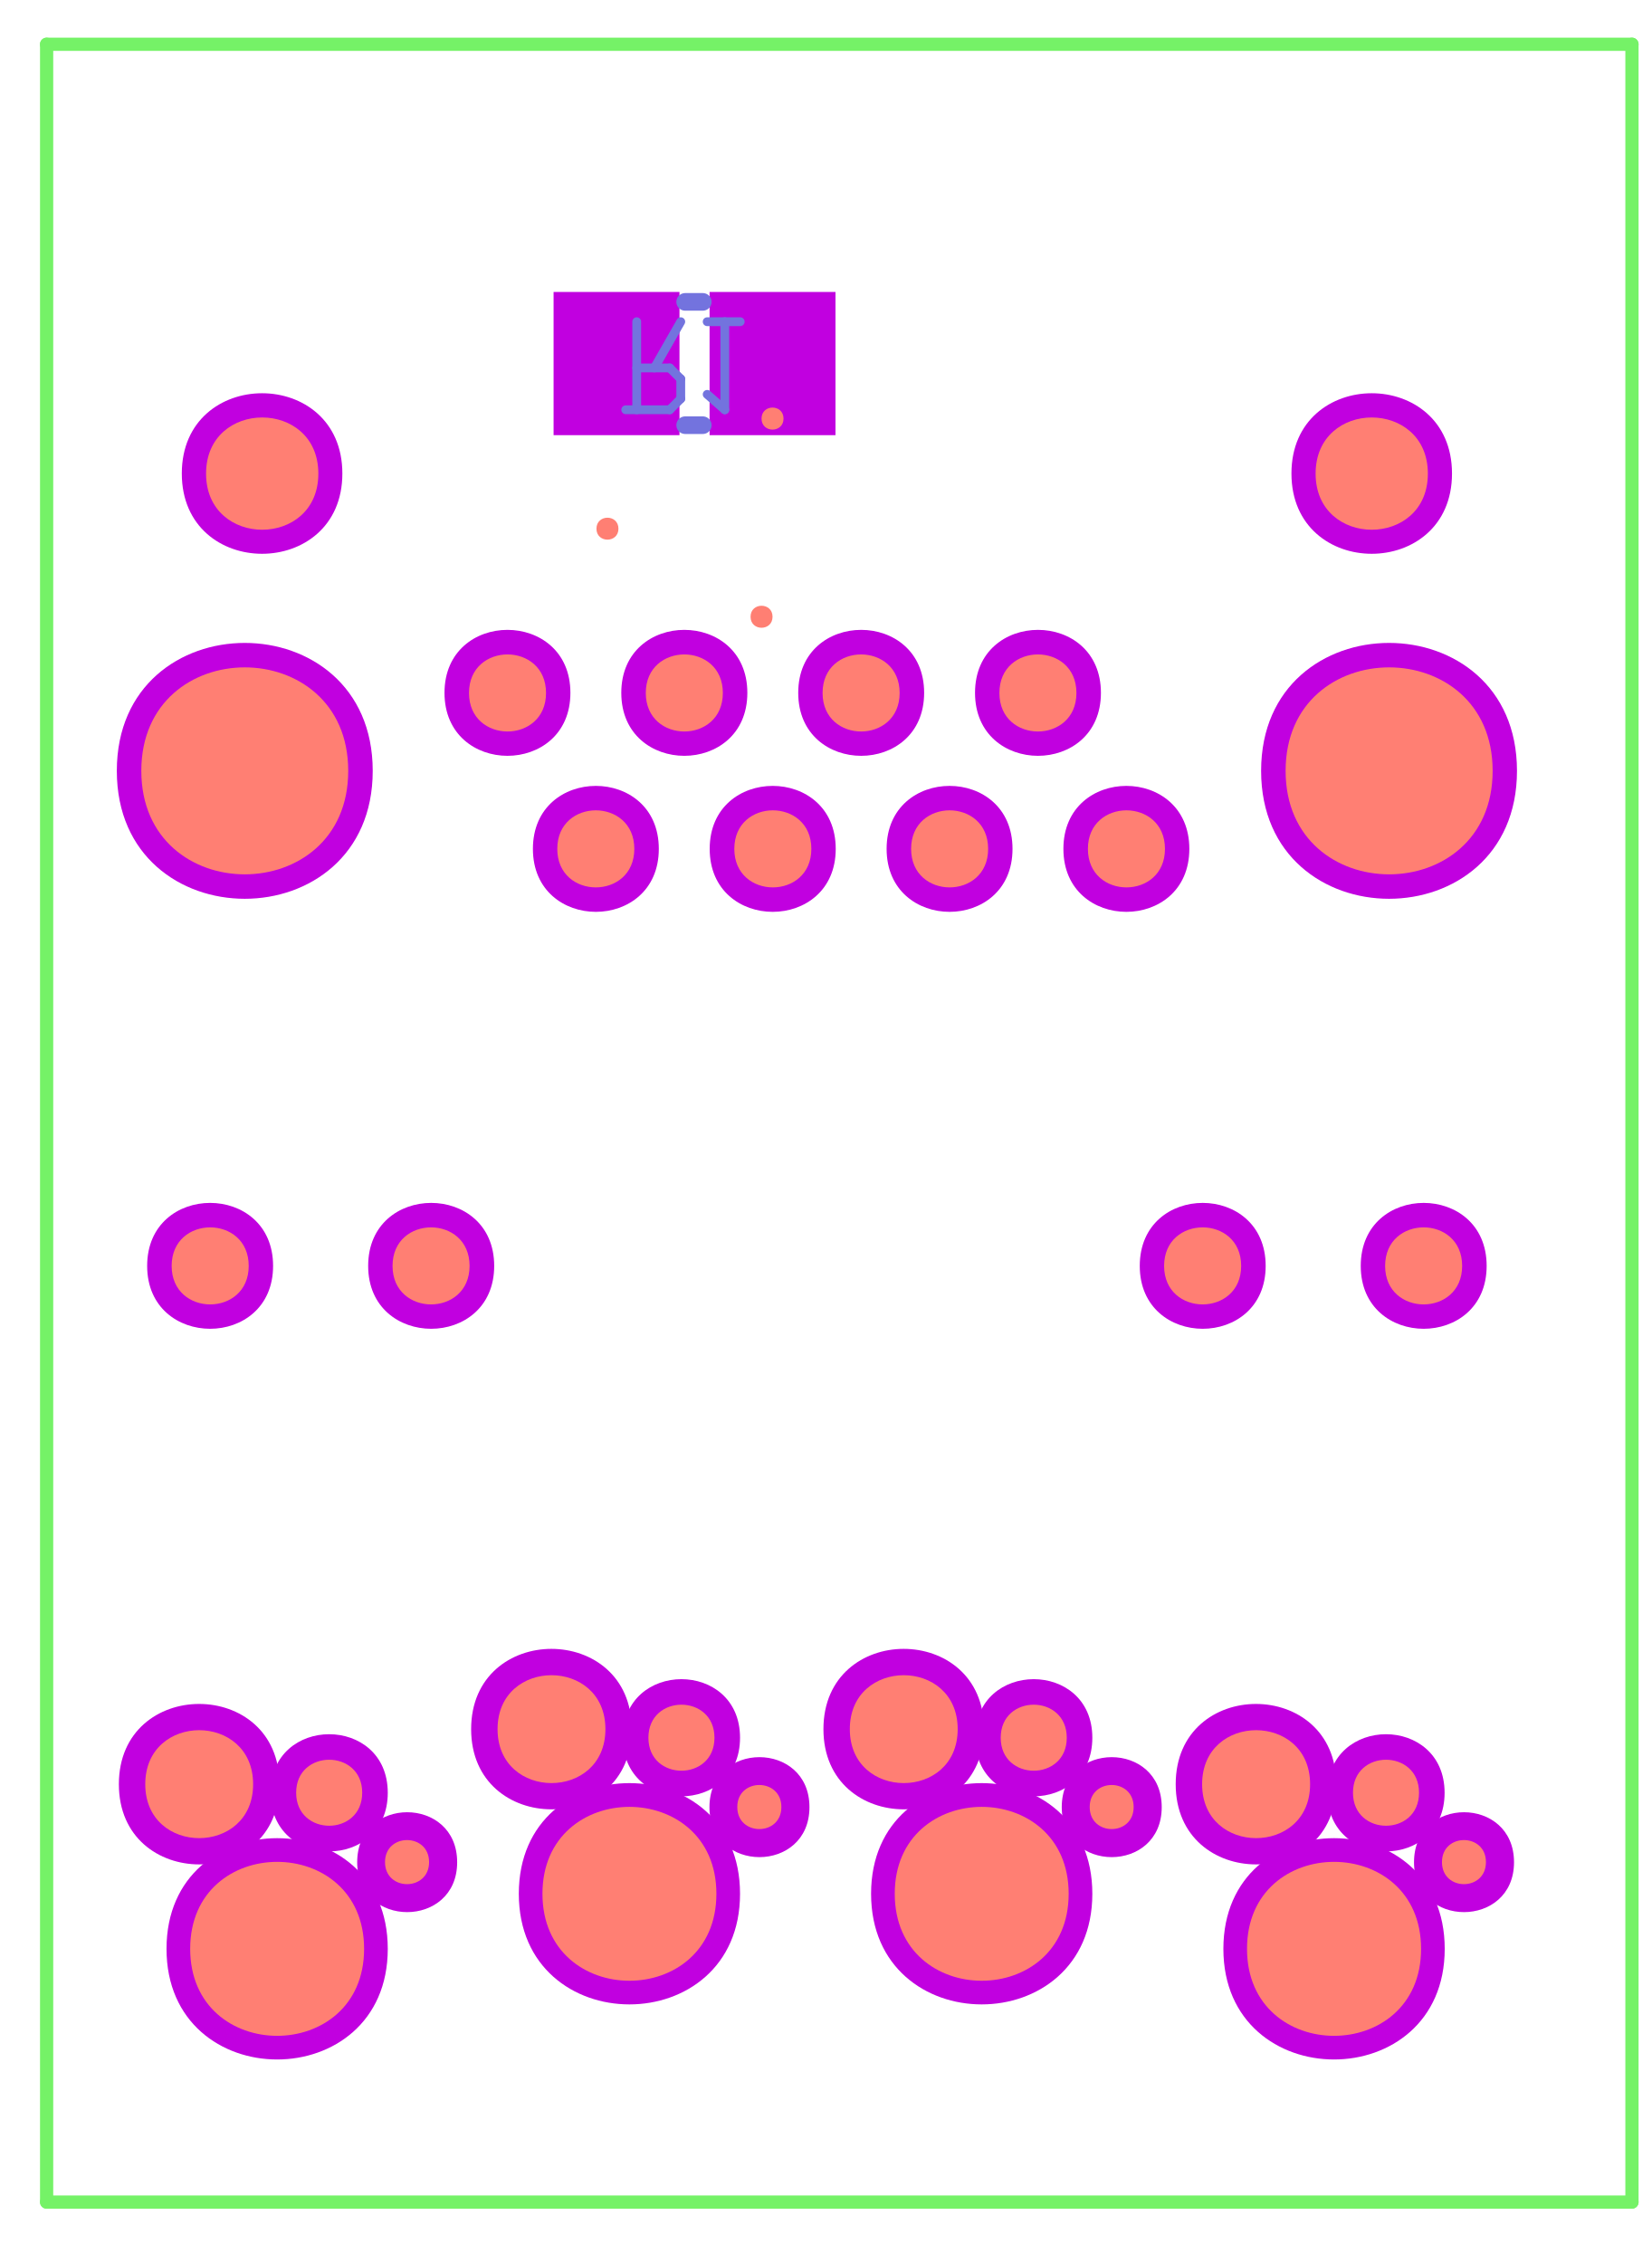
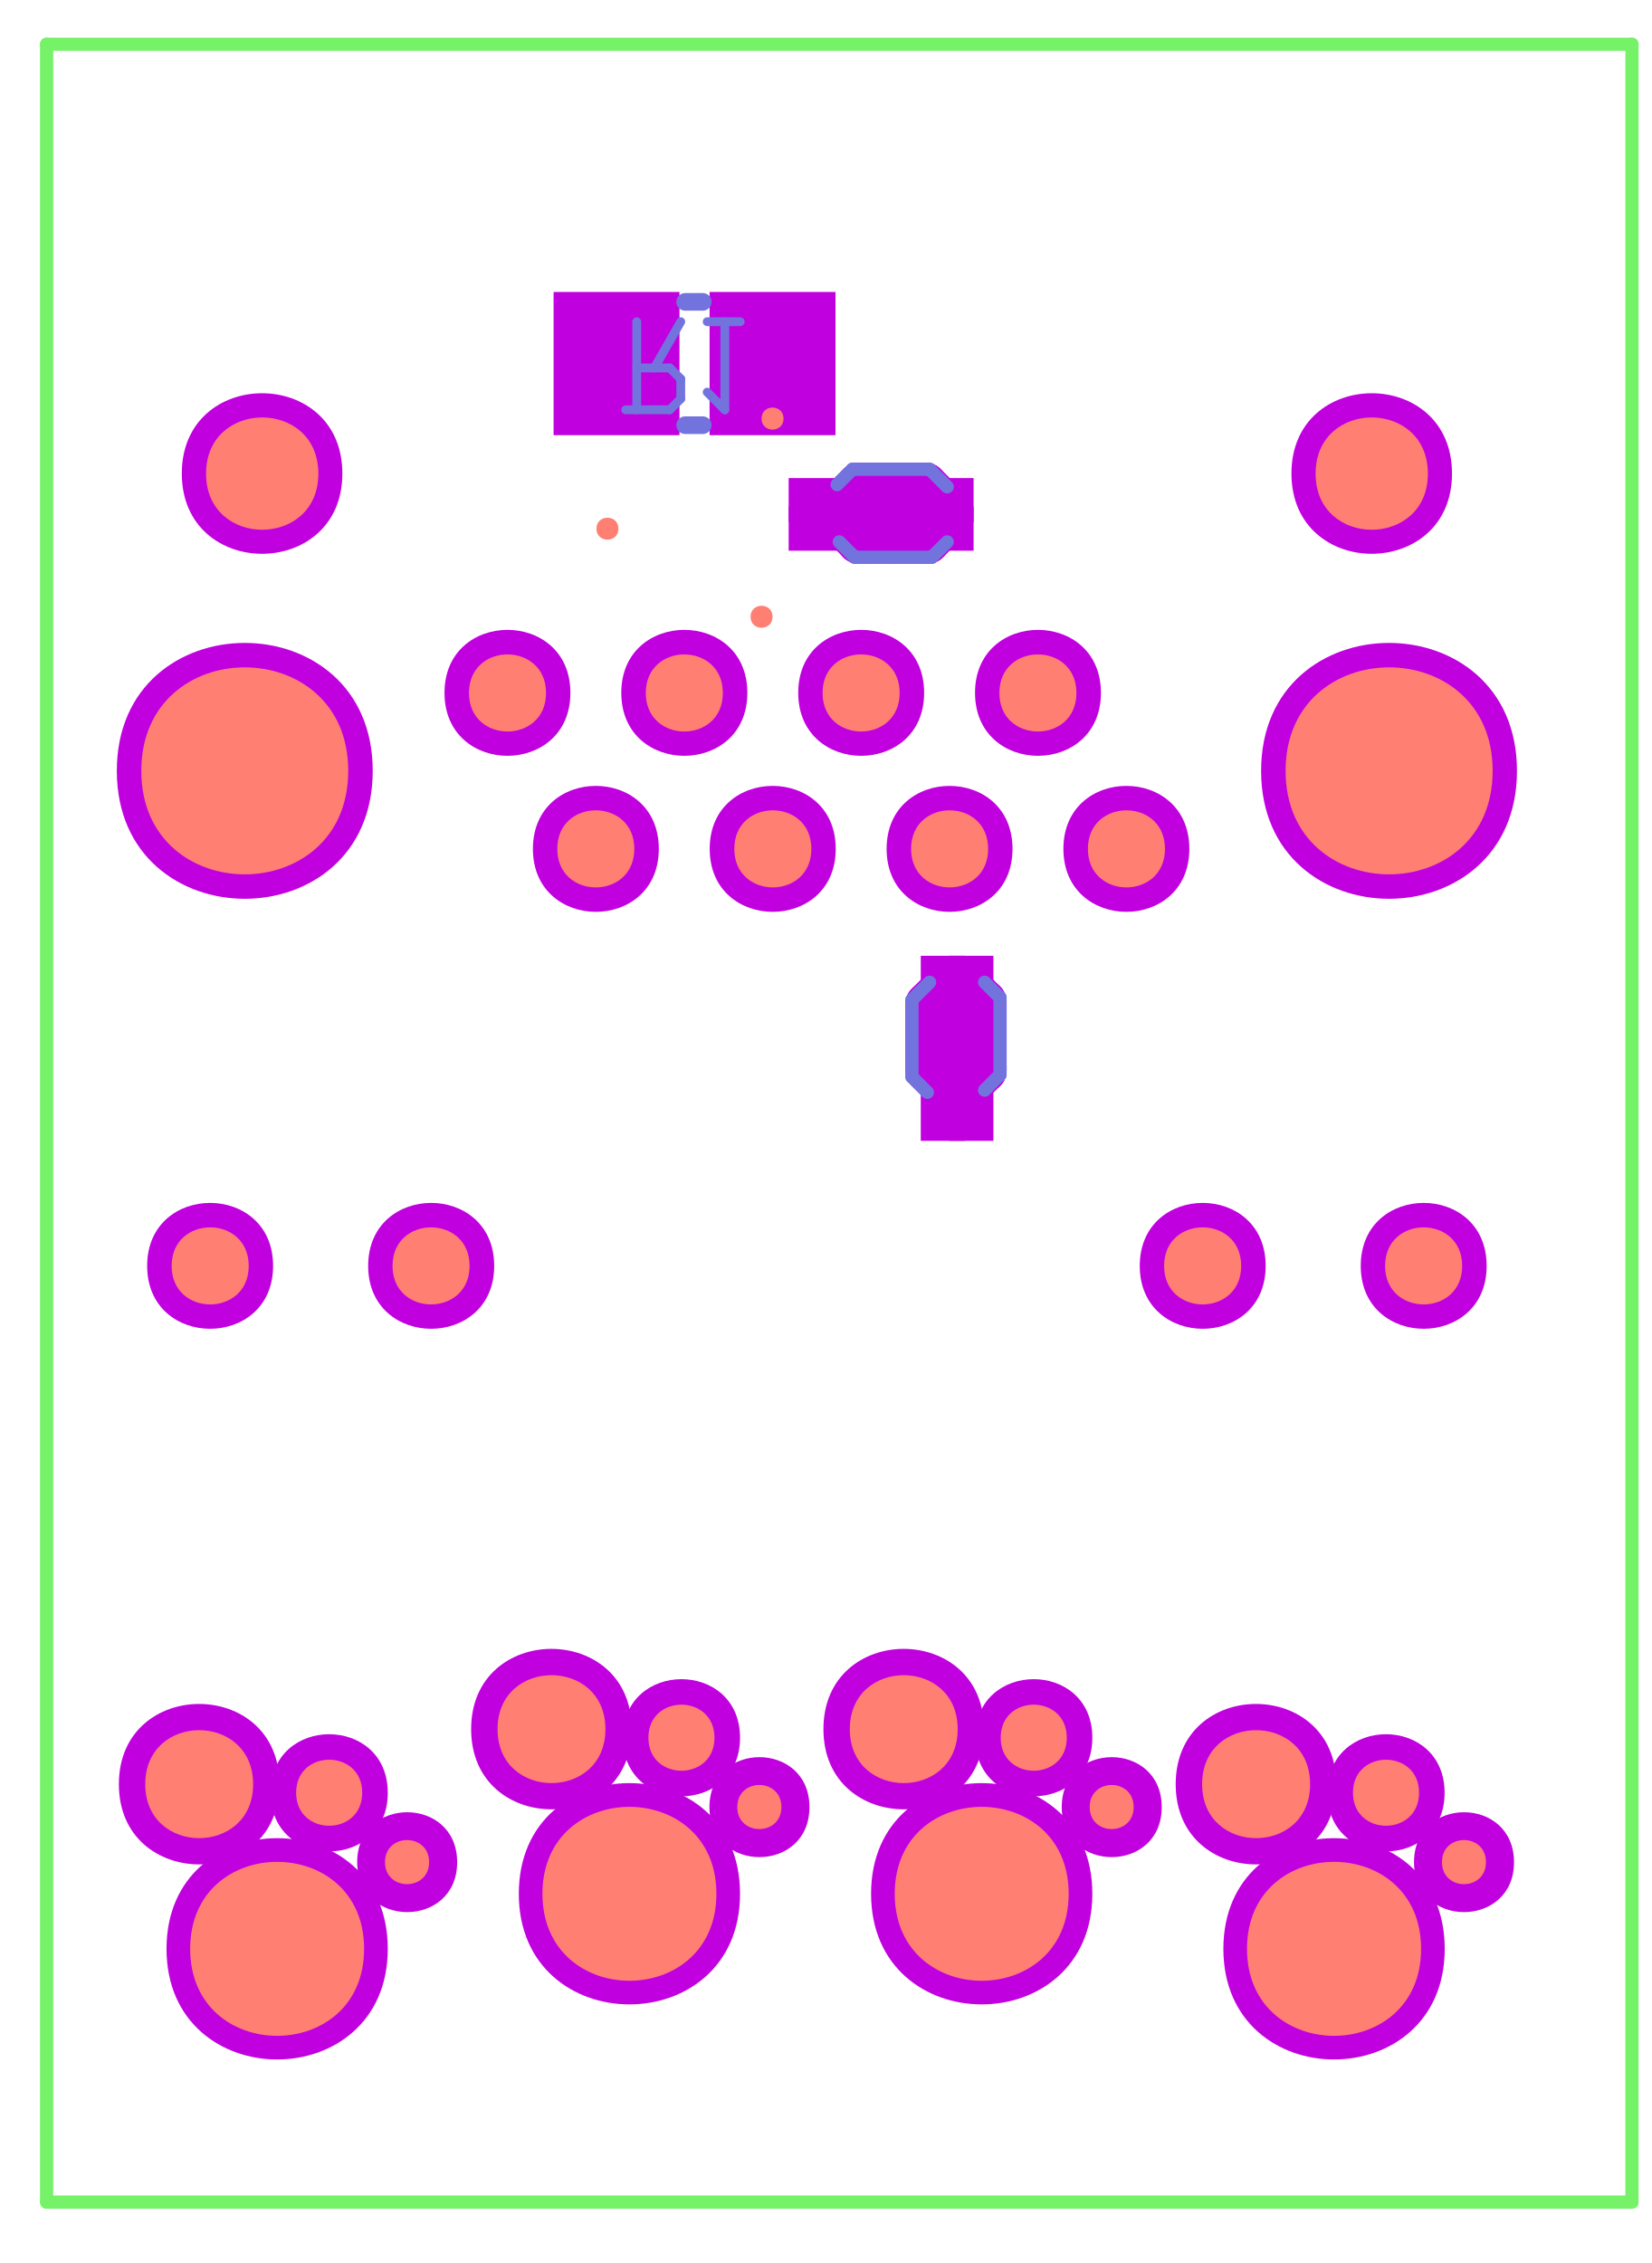
<svg xmlns="http://www.w3.org/2000/svg" width="54pt" height="74pt" viewBox="0 0 54 74" version="1.1">
  <g id="surface1">
-     <path style="fill:none;stroke-width:0.006;stroke-linecap:round;stroke-linejoin:miter;stroke:rgb(45.882%,94.902%,40.392%);stroke-opacity:1;stroke-miterlimit:10;" d="M 0.11 6.93 L 0.11 5.95 " transform="matrix(72,0,0,-72,-6.3954,500.4074)" />
-     <path style="fill:none;stroke-width:0.006;stroke-linecap:round;stroke-linejoin:miter;stroke:rgb(45.882%,94.902%,40.392%);stroke-opacity:1;stroke-miterlimit:10;" d="M 0.11 5.95 L 0.83 5.95 " transform="matrix(72,0,0,-72,-6.3954,500.4074)" />
-     <path style="fill:none;stroke-width:0.006;stroke-linecap:round;stroke-linejoin:miter;stroke:rgb(45.882%,94.902%,40.392%);stroke-opacity:1;stroke-miterlimit:10;" d="M 0.83 5.95 L 0.83 6.93 " transform="matrix(72,0,0,-72,-6.3954,500.4074)" />
-     <path style="fill:none;stroke-width:0.006;stroke-linecap:round;stroke-linejoin:miter;stroke:rgb(45.882%,94.902%,40.392%);stroke-opacity:1;stroke-miterlimit:10;" d="M 0.83 6.93 L 0.11 6.93 " transform="matrix(72,0,0,-72,-6.3954,500.4074)" />
+     <path style="fill:none;stroke-width:0.006;stroke-linecap:round;stroke-linejoin:miter;stroke:rgb(45.882%,94.902%,40.392%);stroke-opacity:1;stroke-miterlimit:10;" d="M 0.11 1.18 L 0.11 0.2 " transform="matrix(72,0,0,-72,-6.3954,86.4074)" />
+     <path style="fill:none;stroke-width:0.006;stroke-linecap:round;stroke-linejoin:miter;stroke:rgb(45.882%,94.902%,40.392%);stroke-opacity:1;stroke-miterlimit:10;" d="M 0.11 0.2 L 0.83 0.2 " transform="matrix(72,0,0,-72,-6.3954,86.4074)" />
+     <path style="fill:none;stroke-width:0.006;stroke-linecap:round;stroke-linejoin:miter;stroke:rgb(45.882%,94.902%,40.392%);stroke-opacity:1;stroke-miterlimit:10;" d="M 0.83 0.2 L 0.83 1.18 " transform="matrix(72,0,0,-72,-6.3954,86.4074)" />
+     <path style="fill:none;stroke-width:0.006;stroke-linecap:round;stroke-linejoin:miter;stroke:rgb(45.882%,94.902%,40.392%);stroke-opacity:1;stroke-miterlimit:10;" d="M 0.83 1.18 L 0.11 1.18 " transform="matrix(72,0,0,-72,-6.3954,86.4074)" />
    <path style=" stroke:none;fill-rule:evenodd;fill:rgb(75.686%,0%,87.843%);fill-opacity:1;" d="M 20.656 56.543 C 20.656 53.043 15.406 53.043 15.406 56.543 C 15.406 60.039 20.656 60.039 20.656 56.543 " />
    <path style=" stroke:none;fill-rule:evenodd;fill:rgb(75.686%,0%,87.843%);fill-opacity:1;" d="M 11.195 15.484 C 11.195 11.984 5.945 11.984 5.945 15.484 C 5.945 18.984 11.195 18.984 11.195 15.484 " />
    <path style=" stroke:none;fill-rule:evenodd;fill:rgb(75.686%,0%,87.843%);fill-opacity:1;" d="M 12.188 25.207 C 12.188 19.629 3.82 19.629 3.82 25.207 C 3.82 30.785 12.188 30.785 12.188 25.207 " />
    <path style=" stroke:none;fill-rule:evenodd;fill:rgb(75.686%,0%,87.843%);fill-opacity:1;" d="M 18.652 22.656 C 18.652 19.91 14.535 19.91 14.535 22.656 C 14.535 25.402 18.652 25.402 18.652 22.656 " />
    <path style=" stroke:none;fill-rule:evenodd;fill:rgb(75.686%,0%,87.843%);fill-opacity:1;" d="M 8.93 41.395 C 8.93 38.648 4.812 38.648 4.812 41.395 C 4.812 44.137 8.93 44.137 8.93 41.395 " />
    <path style=" stroke:none;fill-rule:evenodd;fill:rgb(75.686%,0%,87.843%);fill-opacity:1;" d="M 16.16 41.395 C 16.16 38.648 12.039 38.648 12.039 41.395 C 12.039 44.137 16.16 44.137 16.16 41.395 " />
    <path style=" stroke:none;fill-rule:evenodd;fill:rgb(75.686%,0%,87.843%);fill-opacity:1;" d="M 41.387 41.395 C 41.387 38.648 37.27 38.648 37.27 41.395 C 37.27 44.137 41.387 44.137 41.387 41.395 " />
    <path style=" stroke:none;fill-rule:evenodd;fill:rgb(75.686%,0%,87.843%);fill-opacity:1;" d="M 48.613 41.395 C 48.613 38.648 44.496 38.648 44.496 41.395 C 44.496 44.137 48.613 44.137 48.613 41.395 " />
    <path style=" stroke:none;fill-rule:evenodd;fill:rgb(75.686%,0%,87.843%);fill-opacity:1;" d="M 47.48 15.484 C 47.48 11.984 42.23 11.984 42.23 15.484 C 42.23 18.984 47.48 18.984 47.48 15.484 " />
    <path style=" stroke:none;fill-rule:evenodd;fill:rgb(75.686%,0%,87.843%);fill-opacity:1;" d="M 49.605 25.207 C 49.605 19.629 41.238 19.629 41.238 25.207 C 41.238 30.785 49.605 30.785 49.605 25.207 " />
    <path style=" stroke:none;fill-rule:evenodd;fill:rgb(75.686%,0%,87.843%);fill-opacity:1;" d="M 30.219 22.656 C 30.219 19.91 26.102 19.91 26.102 22.656 C 26.102 25.402 30.219 25.402 30.219 22.656 " />
    <path style=" stroke:none;fill-rule:evenodd;fill:rgb(75.686%,0%,87.843%);fill-opacity:1;" d="M 36 22.656 C 36 19.91 31.883 19.91 31.883 22.656 C 31.883 25.402 36 25.402 36 22.656 " />
    <path style=" stroke:none;fill-rule:evenodd;fill:rgb(75.686%,0%,87.843%);fill-opacity:1;" d="M 24.438 22.656 C 24.438 19.91 20.316 19.91 20.316 22.656 C 20.316 25.402 24.438 25.402 24.438 22.656 " />
    <path style=" stroke:none;fill-rule:evenodd;fill:rgb(75.686%,0%,87.843%);fill-opacity:1;" d="M 27.328 27.758 C 27.328 25.012 23.207 25.012 23.207 27.758 C 23.207 30.504 27.328 30.504 27.328 27.758 " />
    <path style=" stroke:none;fill-rule:evenodd;fill:rgb(75.686%,0%,87.843%);fill-opacity:1;" d="M 21.543 27.758 C 21.543 25.012 17.426 25.012 17.426 27.758 C 17.426 30.504 21.543 30.504 21.543 27.758 " />
    <path style=" stroke:none;fill-rule:evenodd;fill:rgb(75.686%,0%,87.843%);fill-opacity:1;" d="M 33.109 27.758 C 33.109 25.012 28.992 25.012 28.992 27.758 C 28.992 30.504 33.109 30.504 33.109 27.758 " />
    <path style=" stroke:none;fill-rule:evenodd;fill:rgb(75.686%,0%,87.843%);fill-opacity:1;" d="M 38.891 27.758 C 38.891 25.012 34.773 25.012 34.773 27.758 C 34.773 30.504 38.891 30.504 38.891 27.758 " />
    <path style=" stroke:none;fill-rule:evenodd;fill:rgb(75.686%,0%,87.843%);fill-opacity:1;" d="M 47.242 63.727 C 47.242 58.902 40.004 58.902 40.004 63.727 C 40.004 68.551 47.242 68.551 47.242 63.727 " />
    <path style=" stroke:none;fill-rule:evenodd;fill:rgb(75.686%,0%,87.843%);fill-opacity:1;" d="M 43.695 58.344 C 43.695 54.844 38.445 54.844 38.445 58.344 C 38.445 61.84 43.695 61.84 43.695 58.344 " />
    <path style=" stroke:none;fill-rule:evenodd;fill:rgb(75.686%,0%,87.843%);fill-opacity:1;" d="M 47.238 58.625 C 47.238 56.07 43.406 56.07 43.406 58.625 C 43.406 61.18 47.238 61.18 47.238 58.625 " />
    <path style=" stroke:none;fill-rule:evenodd;fill:rgb(75.686%,0%,87.843%);fill-opacity:1;" d="M 35.719 61.926 C 35.719 57.102 28.484 57.102 28.484 61.926 C 28.484 66.75 35.719 66.75 35.719 61.926 " />
    <path style=" stroke:none;fill-rule:evenodd;fill:rgb(75.686%,0%,87.843%);fill-opacity:1;" d="M 32.176 56.543 C 32.176 53.043 26.926 53.043 26.926 56.543 C 26.926 60.039 32.176 60.039 32.176 56.543 " />
    <path style=" stroke:none;fill-rule:evenodd;fill:rgb(75.686%,0%,87.843%);fill-opacity:1;" d="M 35.719 56.824 C 35.719 54.27 31.887 54.27 31.887 56.824 C 31.887 59.379 35.719 59.379 35.719 56.824 " />
    <path style=" stroke:none;fill-rule:evenodd;fill:rgb(75.686%,0%,87.843%);fill-opacity:1;" d="M 37.988 59.094 C 37.988 56.914 34.719 56.914 34.719 59.094 C 34.719 61.273 37.988 61.273 37.988 59.094 " />
    <path style=" stroke:none;fill-rule:evenodd;fill:rgb(75.686%,0%,87.843%);fill-opacity:1;" d="M 49.508 60.895 C 49.508 58.715 46.238 58.715 46.238 60.895 C 46.238 63.07 49.508 63.07 49.508 60.895 " />
    <path style=" stroke:none;fill-rule:evenodd;fill:rgb(75.686%,0%,87.843%);fill-opacity:1;" d="M 24.199 61.926 C 24.199 57.102 16.965 57.102 16.965 61.926 C 16.965 66.75 24.199 66.75 24.199 61.926 " />
    <path style=" stroke:none;fill-rule:evenodd;fill:rgb(75.686%,0%,87.843%);fill-opacity:1;" d="M 12.68 63.727 C 12.68 58.902 5.445 58.902 5.445 63.727 C 5.445 68.551 12.68 68.551 12.68 63.727 " />
    <path style=" stroke:none;fill-rule:evenodd;fill:rgb(75.686%,0%,87.843%);fill-opacity:1;" d="M 9.137 58.344 C 9.137 54.844 3.887 54.844 3.887 58.344 C 3.887 61.84 9.137 61.84 9.137 58.344 " />
    <path style=" stroke:none;fill-rule:evenodd;fill:rgb(75.686%,0%,87.843%);fill-opacity:1;" d="M 12.68 58.625 C 12.68 56.07 8.848 56.07 8.848 58.625 C 8.848 61.18 12.68 61.18 12.68 58.625 " />
    <path style=" stroke:none;fill-rule:evenodd;fill:rgb(75.686%,0%,87.843%);fill-opacity:1;" d="M 14.949 60.895 C 14.949 58.715 11.68 58.715 11.68 60.895 C 11.68 63.07 14.949 63.07 14.949 60.895 " />
    <path style=" stroke:none;fill-rule:evenodd;fill:rgb(75.686%,0%,87.843%);fill-opacity:1;" d="M 24.199 56.824 C 24.199 54.27 20.367 54.27 20.367 56.824 C 20.367 59.379 24.199 59.379 24.199 56.824 " />
    <path style=" stroke:none;fill-rule:evenodd;fill:rgb(75.686%,0%,87.843%);fill-opacity:1;" d="M 26.469 59.094 C 26.469 56.914 23.199 56.914 23.199 59.094 C 23.199 61.273 26.469 61.273 26.469 59.094 " />
    <path style=" stroke:none;fill-rule:evenodd;fill:rgb(75.686%,0%,87.843%);fill-opacity:1;" d="M 22.219 9.547 L 18.102 9.547 L 18.102 14.23 L 22.219 14.23 Z M 22.219 9.547 " />
    <path style=" stroke:none;fill-rule:evenodd;fill:rgb(75.686%,0%,87.843%);fill-opacity:1;" d="M 27.32 9.547 L 23.203 9.547 L 23.203 14.23 L 27.32 14.23 Z M 27.32 9.547 " />
+     <path style="fill:none;stroke-width:0.02;stroke-linecap:round;stroke-linejoin:miter;stroke:rgb(75.686%,0%,87.843%);stroke-opacity:1;stroke-miterlimit:10;" d="M 0.479 0.98 L 0.509 0.98 " transform="matrix(72,0,0,-72,-6.3954,86.4074)" />
+     <path style="fill:none;stroke-width:0.02;stroke-linecap:round;stroke-linejoin:miter;stroke:rgb(75.686%,0%,87.843%);stroke-opacity:1;stroke-miterlimit:10;" d="M 0.509 0.98 L 0.516 0.973 " transform="matrix(72,0,0,-72,-6.3954,86.4074)" />
+     <path style=" stroke:none;fill-rule:evenodd;fill:rgb(75.686%,0%,87.843%);fill-opacity:1;" d="M 30.035 15.633 L 30.035 17.07 L 31.836 17.07 L 31.836 15.633 Z M 30.035 15.633 " />
+     <path style="fill:none;stroke-width:0.02;stroke-linecap:round;stroke-linejoin:miter;stroke:rgb(75.686%,0%,87.843%);stroke-opacity:1;stroke-miterlimit:10;" d="M 0.5 0.974 L 0.506 0.98 " transform="matrix(72,0,0,-72,-6.3954,86.4074)" />
+     <path style="fill:none;stroke-width:0.02;stroke-linecap:round;stroke-linejoin:miter;stroke:rgb(75.686%,0%,87.843%);stroke-opacity:1;stroke-miterlimit:10;" d="M 0.494 0.98 L 0.5 0.974 " transform="matrix(72,0,0,-72,-6.3954,86.4074)" />
+     <path style="fill:none;stroke-width:0.02;stroke-linecap:round;stroke-linejoin:miter;stroke:rgb(75.686%,0%,87.843%);stroke-opacity:1;stroke-miterlimit:10;" d="M 0.472 0.973 L 0.479 0.98 " transform="matrix(72,0,0,-72,-6.3954,86.4074)" />
+     <path style=" stroke:none;fill-rule:evenodd;fill:rgb(75.686%,0%,87.843%);fill-opacity:1;" d="M 25.789 15.633 L 25.789 17.07 L 28.309 17.07 L 28.309 15.633 Z M 25.789 15.633 " />
+     <path style="fill:none;stroke-width:0.02;stroke-linecap:round;stroke-linejoin:miter;stroke:rgb(75.686%,0%,87.843%);stroke-opacity:1;stroke-miterlimit:10;" d="M 0.482 0.98 L 0.488 0.974 " transform="matrix(72,0,0,-72,-6.3954,86.4074)" />
+     <path style="fill:none;stroke-width:0.02;stroke-linecap:round;stroke-linejoin:miter;stroke:rgb(75.686%,0%,87.843%);stroke-opacity:1;stroke-miterlimit:10;" d="M 0.488 0.974 L 0.494 0.98 " transform="matrix(72,0,0,-72,-6.3954,86.4074)" />
+     <path style="fill:none;stroke-width:0.02;stroke-linecap:round;stroke-linejoin:miter;stroke:rgb(75.686%,0%,87.843%);stroke-opacity:1;stroke-miterlimit:10;" d="M 0.479 0.954 L 0.51 0.954 " transform="matrix(72,0,0,-72,-6.3954,86.4074)" />
+     <path style="fill:none;stroke-width:0.02;stroke-linecap:round;stroke-linejoin:miter;stroke:rgb(75.686%,0%,87.843%);stroke-opacity:1;stroke-miterlimit:10;" d="M 0.479 0.954 L 0.481 0.954 " transform="matrix(72,0,0,-72,-6.3954,86.4074)" />
+     <path style="fill:none;stroke-width:0.02;stroke-linecap:round;stroke-linejoin:miter;stroke:rgb(75.686%,0%,87.843%);stroke-opacity:1;stroke-miterlimit:10;" d="M 0.51 0.954 L 0.516 0.96 " transform="matrix(72,0,0,-72,-6.3954,86.4074)" />
+     <path style=" stroke:none;fill-rule:evenodd;fill:rgb(75.686%,0%,87.843%);fill-opacity:1;" d="M 30.035 16.566 L 30.035 18.008 L 31.836 18.008 L 31.836 16.566 Z M 30.035 16.566 " />
+     <path style="fill:none;stroke-width:0.02;stroke-linecap:round;stroke-linejoin:miter;stroke:rgb(75.686%,0%,87.843%);stroke-opacity:1;stroke-miterlimit:10;" d="M 0.473 0.96 L 0.479 0.954 " transform="matrix(72,0,0,-72,-6.3954,86.4074)" />
+     <path style=" stroke:none;fill-rule:evenodd;fill:rgb(75.686%,0%,87.843%);fill-opacity:1;" d="M 25.789 16.566 L 25.789 18.008 L 28.379 18.008 L 28.379 16.566 Z M 25.789 16.566 " />
+     <path style="fill:none;stroke-width:0.02;stroke-linecap:round;stroke-linejoin:miter;stroke:rgb(75.686%,0%,87.843%);stroke-opacity:1;stroke-miterlimit:10;" d="M 0.481 0.954 L 0.488 0.961 " transform="matrix(72,0,0,-72,-6.3954,86.4074)" />
+     <path style="fill:none;stroke-width:0.02;stroke-linecap:round;stroke-linejoin:miter;stroke:rgb(75.686%,0%,87.843%);stroke-opacity:1;stroke-miterlimit:10;" d="M 0.488 0.961 L 0.495 0.954 " transform="matrix(72,0,0,-72,-6.3954,86.4074)" />
+     <path style="fill:none;stroke-width:0.02;stroke-linecap:round;stroke-linejoin:miter;stroke:rgb(75.686%,0%,87.843%);stroke-opacity:1;stroke-miterlimit:10;" d="M 0.493 0.954 L 0.5 0.961 " transform="matrix(72,0,0,-72,-6.3954,86.4074)" />
+     <path style="fill:none;stroke-width:0.02;stroke-linecap:round;stroke-linejoin:miter;stroke:rgb(75.686%,0%,87.843%);stroke-opacity:1;stroke-miterlimit:10;" d="M 0.5 0.961 L 0.507 0.954 " transform="matrix(72,0,0,-72,-6.3954,86.4074)" />
+     <path style="fill:none;stroke-width:0.02;stroke-linecap:round;stroke-linejoin:miter;stroke:rgb(75.686%,0%,87.843%);stroke-opacity:1;stroke-miterlimit:10;" d="M 0.51 0.744 L 0.51 0.714 " transform="matrix(72,0,0,-72,-6.3954,86.4074)" />
+     <path style="fill:none;stroke-width:0.02;stroke-linecap:round;stroke-linejoin:miter;stroke:rgb(75.686%,0%,87.843%);stroke-opacity:1;stroke-miterlimit:10;" d="M 0.51 0.744 L 0.517 0.751 " transform="matrix(72,0,0,-72,-6.3954,86.4074)" />
+     <path style=" stroke:none;fill-rule:evenodd;fill:rgb(75.686%,0%,87.843%);fill-opacity:1;" d="M 31.547 31.254 L 30.109 31.254 L 30.109 33.055 L 31.547 33.055 Z M 31.547 31.254 " />
+     <path style="fill:none;stroke-width:0.02;stroke-linecap:round;stroke-linejoin:miter;stroke:rgb(75.686%,0%,87.843%);stroke-opacity:1;stroke-miterlimit:10;" d="M 0.51 0.741 L 0.516 0.735 " transform="matrix(72,0,0,-72,-6.3954,86.4074)" />
+     <path style="fill:none;stroke-width:0.02;stroke-linecap:round;stroke-linejoin:miter;stroke:rgb(75.686%,0%,87.843%);stroke-opacity:1;stroke-miterlimit:10;" d="M 0.51 0.729 L 0.516 0.735 " transform="matrix(72,0,0,-72,-6.3954,86.4074)" />
+     <path style="fill:none;stroke-width:0.02;stroke-linecap:round;stroke-linejoin:miter;stroke:rgb(75.686%,0%,87.843%);stroke-opacity:1;stroke-miterlimit:10;" d="M 0.51 0.714 L 0.517 0.707 " transform="matrix(72,0,0,-72,-6.3954,86.4074)" />
+     <path style=" stroke:none;fill-rule:evenodd;fill:rgb(75.686%,0%,87.843%);fill-opacity:1;" d="M 31.547 34.785 L 30.109 34.785 L 30.109 37.305 L 31.547 37.305 Z M 31.547 34.785 " />
+     <path style="fill:none;stroke-width:0.02;stroke-linecap:round;stroke-linejoin:miter;stroke:rgb(75.686%,0%,87.843%);stroke-opacity:1;stroke-miterlimit:10;" d="M 0.51 0.717 L 0.516 0.723 " transform="matrix(72,0,0,-72,-6.3954,86.4074)" />
+     <path style="fill:none;stroke-width:0.02;stroke-linecap:round;stroke-linejoin:miter;stroke:rgb(75.686%,0%,87.843%);stroke-opacity:1;stroke-miterlimit:10;" d="M 0.51 0.729 L 0.516 0.723 " transform="matrix(72,0,0,-72,-6.3954,86.4074)" />
+     <path style="fill:none;stroke-width:0.02;stroke-linecap:round;stroke-linejoin:miter;stroke:rgb(75.686%,0%,87.843%);stroke-opacity:1;stroke-miterlimit:10;" d="M 0.536 0.745 L 0.536 0.714 " transform="matrix(72,0,0,-72,-6.3954,86.4074)" />
+     <path style="fill:none;stroke-width:0.02;stroke-linecap:round;stroke-linejoin:miter;stroke:rgb(75.686%,0%,87.843%);stroke-opacity:1;stroke-miterlimit:10;" d="M 0.536 0.716 L 0.536 0.714 " transform="matrix(72,0,0,-72,-6.3954,86.4074)" />
+     <path style="fill:none;stroke-width:0.02;stroke-linecap:round;stroke-linejoin:miter;stroke:rgb(75.686%,0%,87.843%);stroke-opacity:1;stroke-miterlimit:10;" d="M 0.53 0.751 L 0.536 0.745 " transform="matrix(72,0,0,-72,-6.3954,86.4074)" />
+     <path style=" stroke:none;fill-rule:evenodd;fill:rgb(75.686%,0%,87.843%);fill-opacity:1;" d="M 32.484 31.254 L 31.043 31.254 L 31.043 33.055 L 32.484 33.055 Z M 32.484 31.254 " />
+     <path style="fill:none;stroke-width:0.02;stroke-linecap:round;stroke-linejoin:miter;stroke:rgb(75.686%,0%,87.843%);stroke-opacity:1;stroke-miterlimit:10;" d="M 0.53 0.708 L 0.536 0.714 " transform="matrix(72,0,0,-72,-6.3954,86.4074)" />
+     <path style=" stroke:none;fill-rule:evenodd;fill:rgb(75.686%,0%,87.843%);fill-opacity:1;" d="M 32.484 34.711 L 31.043 34.711 L 31.043 37.305 L 32.484 37.305 Z M 32.484 34.711 " />
+     <path style="fill:none;stroke-width:0.02;stroke-linecap:round;stroke-linejoin:miter;stroke:rgb(75.686%,0%,87.843%);stroke-opacity:1;stroke-miterlimit:10;" d="M 0.529 0.723 L 0.536 0.716 " transform="matrix(72,0,0,-72,-6.3954,86.4074)" />
+     <path style="fill:none;stroke-width:0.02;stroke-linecap:round;stroke-linejoin:miter;stroke:rgb(75.686%,0%,87.843%);stroke-opacity:1;stroke-miterlimit:10;" d="M 0.529 0.723 L 0.536 0.73 " transform="matrix(72,0,0,-72,-6.3954,86.4074)" />
+     <path style="fill:none;stroke-width:0.02;stroke-linecap:round;stroke-linejoin:miter;stroke:rgb(75.686%,0%,87.843%);stroke-opacity:1;stroke-miterlimit:10;" d="M 0.529 0.735 L 0.536 0.728 " transform="matrix(72,0,0,-72,-6.3954,86.4074)" />
+     <path style="fill:none;stroke-width:0.02;stroke-linecap:round;stroke-linejoin:miter;stroke:rgb(75.686%,0%,87.843%);stroke-opacity:1;stroke-miterlimit:10;" d="M 0.529 0.735 L 0.536 0.742 " transform="matrix(72,0,0,-72,-6.3954,86.4074)" />
    <path style=" stroke:none;fill-rule:evenodd;fill:rgb(100%,49.804%,45.098%);fill-opacity:1;" d="M 20.223 17.289 C 20.223 16.809 19.504 16.809 19.504 17.289 C 19.504 17.766 20.223 17.766 20.223 17.289 " />
    <path style=" stroke:none;fill-rule:evenodd;fill:rgb(100%,49.804%,45.098%);fill-opacity:1;" d="M 25.262 20.168 C 25.262 19.688 24.543 19.688 24.543 20.168 C 24.543 20.648 25.262 20.648 25.262 20.168 " />
    <path style=" stroke:none;fill-rule:evenodd;fill:rgb(100%,49.804%,45.098%);fill-opacity:1;" d="M 25.621 13.688 C 25.621 13.207 24.902 13.207 24.902 13.688 C 24.902 14.168 25.621 14.168 25.621 13.688 " />
    <path style=" stroke:none;fill-rule:evenodd;fill:rgb(100%,49.804%,45.098%);fill-opacity:1;" d="M 14.031 60.891 C 14.031 59.93 12.59 59.93 12.59 60.891 C 12.59 61.852 14.031 61.852 14.031 60.891 " />
    <path style=" stroke:none;fill-rule:evenodd;fill:rgb(100%,49.804%,45.098%);fill-opacity:1;" d="M 25.551 59.09 C 25.551 58.129 24.109 58.129 24.109 59.09 C 24.109 60.051 25.551 60.051 25.551 59.09 " />
    <path style=" stroke:none;fill-rule:evenodd;fill:rgb(100%,49.804%,45.098%);fill-opacity:1;" d="M 37.07 59.09 C 37.07 58.129 35.633 58.129 35.633 59.09 C 35.633 60.051 37.07 60.051 37.07 59.09 " />
    <path style=" stroke:none;fill-rule:evenodd;fill:rgb(100%,49.804%,45.098%);fill-opacity:1;" d="M 48.59 60.891 C 48.59 59.93 47.152 59.93 47.152 60.891 C 47.152 61.852 48.59 61.852 48.59 60.891 " />
    <path style=" stroke:none;fill-rule:evenodd;fill:rgb(100%,49.804%,45.098%);fill-opacity:1;" d="M 11.844 58.621 C 11.844 57.184 9.684 57.184 9.684 58.621 C 9.684 60.062 11.844 60.062 11.844 58.621 " />
    <path style=" stroke:none;fill-rule:evenodd;fill:rgb(100%,49.804%,45.098%);fill-opacity:1;" d="M 23.363 56.824 C 23.363 55.383 21.203 55.383 21.203 56.824 C 21.203 58.262 23.363 58.262 23.363 56.824 " />
    <path style=" stroke:none;fill-rule:evenodd;fill:rgb(100%,49.804%,45.098%);fill-opacity:1;" d="M 34.883 56.824 C 34.883 55.383 32.723 55.383 32.723 56.824 C 32.723 58.262 34.883 58.262 34.883 56.824 " />
    <path style=" stroke:none;fill-rule:evenodd;fill:rgb(100%,49.804%,45.098%);fill-opacity:1;" d="M 46.402 58.621 C 46.402 57.184 44.242 57.184 44.242 58.621 C 44.242 60.062 46.402 60.062 46.402 58.621 " />
    <path style=" stroke:none;fill-rule:evenodd;fill:rgb(100%,49.804%,45.098%);fill-opacity:1;" d="M 8.133 41.395 C 8.133 39.715 5.613 39.715 5.613 41.395 C 5.613 43.074 8.133 43.074 8.133 41.395 " />
    <path style=" stroke:none;fill-rule:evenodd;fill:rgb(100%,49.804%,45.098%);fill-opacity:1;" d="M 15.355 41.395 C 15.355 39.715 12.836 39.715 12.836 41.395 C 12.836 43.074 15.355 43.074 15.355 41.395 " />
    <path style=" stroke:none;fill-rule:evenodd;fill:rgb(100%,49.804%,45.098%);fill-opacity:1;" d="M 17.855 22.66 C 17.855 20.98 15.336 20.98 15.336 22.66 C 15.336 24.34 17.855 24.34 17.855 22.66 " />
    <path style=" stroke:none;fill-rule:evenodd;fill:rgb(100%,49.804%,45.098%);fill-opacity:1;" d="M 20.742 27.758 C 20.742 26.078 18.223 26.078 18.223 27.758 C 18.223 29.438 20.742 29.438 20.742 27.758 " />
    <path style=" stroke:none;fill-rule:evenodd;fill:rgb(100%,49.804%,45.098%);fill-opacity:1;" d="M 23.637 22.66 C 23.637 20.98 21.117 20.98 21.117 22.66 C 21.117 24.34 23.637 24.34 23.637 22.66 " />
    <path style=" stroke:none;fill-rule:evenodd;fill:rgb(100%,49.804%,45.098%);fill-opacity:1;" d="M 26.531 27.758 C 26.531 26.078 24.012 26.078 24.012 27.758 C 24.012 29.438 26.531 29.438 26.531 27.758 " />
    <path style=" stroke:none;fill-rule:evenodd;fill:rgb(100%,49.804%,45.098%);fill-opacity:1;" d="M 29.418 22.66 C 29.418 20.98 26.898 20.98 26.898 22.66 C 26.898 24.34 29.418 24.34 29.418 22.66 " />
    <path style=" stroke:none;fill-rule:evenodd;fill:rgb(100%,49.804%,45.098%);fill-opacity:1;" d="M 32.312 27.758 C 32.312 26.078 29.793 26.078 29.793 27.758 C 29.793 29.438 32.312 29.438 32.312 27.758 " />
    <path style=" stroke:none;fill-rule:evenodd;fill:rgb(100%,49.804%,45.098%);fill-opacity:1;" d="M 35.199 22.66 C 35.199 20.98 32.68 20.98 32.68 22.66 C 32.68 24.34 35.199 24.34 35.199 22.66 " />
    <path style=" stroke:none;fill-rule:evenodd;fill:rgb(100%,49.804%,45.098%);fill-opacity:1;" d="M 38.094 27.758 C 38.094 26.078 35.574 26.078 35.574 27.758 C 35.574 29.438 38.094 29.438 38.094 27.758 " />
    <path style=" stroke:none;fill-rule:evenodd;fill:rgb(100%,49.804%,45.098%);fill-opacity:1;" d="M 40.586 41.395 C 40.586 39.715 38.066 39.715 38.066 41.395 C 38.066 43.074 40.586 43.074 40.586 41.395 " />
    <path style=" stroke:none;fill-rule:evenodd;fill:rgb(100%,49.804%,45.098%);fill-opacity:1;" d="M 47.812 41.395 C 47.812 39.715 45.293 39.715 45.293 41.395 C 45.293 43.074 47.812 43.074 47.812 41.395 " />
    <path style=" stroke:none;fill-rule:evenodd;fill:rgb(100%,49.804%,45.098%);fill-opacity:1;" d="M 8.277 58.344 C 8.277 55.988 4.75 55.988 4.75 58.344 C 4.75 60.695 8.277 60.695 8.277 58.344 " />
    <path style=" stroke:none;fill-rule:evenodd;fill:rgb(100%,49.804%,45.098%);fill-opacity:1;" d="M 19.797 56.543 C 19.797 54.191 16.27 54.191 16.27 56.543 C 16.27 58.895 19.797 58.895 19.797 56.543 " />
    <path style=" stroke:none;fill-rule:evenodd;fill:rgb(100%,49.804%,45.098%);fill-opacity:1;" d="M 31.316 56.543 C 31.316 54.191 27.789 54.191 27.789 56.543 C 27.789 58.895 31.316 58.895 31.316 56.543 " />
    <path style=" stroke:none;fill-rule:evenodd;fill:rgb(100%,49.804%,45.098%);fill-opacity:1;" d="M 42.84 58.344 C 42.84 55.988 39.309 55.988 39.309 58.344 C 39.309 60.695 42.84 60.695 42.84 58.344 " />
    <path style=" stroke:none;fill-rule:evenodd;fill:rgb(100%,49.804%,45.098%);fill-opacity:1;" d="M 10.41 15.488 C 10.41 13.039 6.738 13.039 6.738 15.488 C 6.738 17.934 10.41 17.934 10.41 15.488 " />
    <path style=" stroke:none;fill-rule:evenodd;fill:rgb(100%,49.804%,45.098%);fill-opacity:1;" d="M 46.691 15.488 C 46.691 13.039 43.02 13.039 43.02 15.488 C 43.02 17.934 46.691 17.934 46.691 15.488 " />
    <path style=" stroke:none;fill-rule:evenodd;fill:rgb(100%,49.804%,45.098%);fill-opacity:1;" d="M 11.906 63.727 C 11.906 59.934 6.219 59.934 6.219 63.727 C 6.219 67.52 11.906 67.52 11.906 63.727 " />
    <path style=" stroke:none;fill-rule:evenodd;fill:rgb(100%,49.804%,45.098%);fill-opacity:1;" d="M 23.426 61.926 C 23.426 58.137 17.738 58.137 17.738 61.926 C 17.738 65.719 23.426 65.719 23.426 61.926 " />
    <path style=" stroke:none;fill-rule:evenodd;fill:rgb(100%,49.804%,45.098%);fill-opacity:1;" d="M 34.945 61.926 C 34.945 58.137 29.258 58.137 29.258 61.926 C 29.258 65.719 34.945 65.719 34.945 61.926 " />
    <path style=" stroke:none;fill-rule:evenodd;fill:rgb(100%,49.804%,45.098%);fill-opacity:1;" d="M 46.469 63.727 C 46.469 59.934 40.777 59.934 40.777 63.727 C 40.777 67.52 46.469 67.52 46.469 63.727 " />
    <path style=" stroke:none;fill-rule:evenodd;fill:rgb(100%,49.804%,45.098%);fill-opacity:1;" d="M 11.387 25.207 C 11.387 20.695 4.621 20.695 4.621 25.207 C 4.621 29.719 11.387 29.719 11.387 25.207 " />
    <path style=" stroke:none;fill-rule:evenodd;fill:rgb(100%,49.804%,45.098%);fill-opacity:1;" d="M 48.809 25.207 C 48.809 20.695 42.039 20.695 42.039 25.207 C 42.039 29.719 48.809 29.719 48.809 25.207 " />
-     <path style="fill:none;stroke-width:0.008;stroke-linecap:round;stroke-linejoin:miter;stroke:rgb(45.098%,45.098%,87.059%);stroke-opacity:1;stroke-miterlimit:10;" d="M 0.4 6.757 L 0.408 6.757 " transform="matrix(72,0,0,-72,-6.3954,500.4074)" />
-     <path style="fill:none;stroke-width:0.008;stroke-linecap:round;stroke-linejoin:miter;stroke:rgb(45.098%,45.098%,87.059%);stroke-opacity:1;stroke-miterlimit:10;" d="M 0.4 6.813 L 0.408 6.813 " transform="matrix(72,0,0,-72,-6.3954,500.4074)" />
-     <path style="fill:none;stroke-width:0.004;stroke-linecap:round;stroke-linejoin:miter;stroke:rgb(45.098%,45.098%,87.059%);stroke-opacity:1;stroke-miterlimit:10;" d="M 0.373 6.764 L 0.393 6.764 " transform="matrix(72,0,0,-72,-6.3954,500.4074)" />
-     <path style="fill:none;stroke-width:0.004;stroke-linecap:round;stroke-linejoin:miter;stroke:rgb(45.098%,45.098%,87.059%);stroke-opacity:1;stroke-miterlimit:10;" d="M 0.393 6.764 L 0.398 6.769 " transform="matrix(72,0,0,-72,-6.3954,500.4074)" />
-     <path style="fill:none;stroke-width:0.004;stroke-linecap:round;stroke-linejoin:miter;stroke:rgb(45.098%,45.098%,87.059%);stroke-opacity:1;stroke-miterlimit:10;" d="M 0.398 6.769 L 0.398 6.778 " transform="matrix(72,0,0,-72,-6.3954,500.4074)" />
-     <path style="fill:none;stroke-width:0.004;stroke-linecap:round;stroke-linejoin:miter;stroke:rgb(45.098%,45.098%,87.059%);stroke-opacity:1;stroke-miterlimit:10;" d="M 0.393 6.783 L 0.398 6.778 " transform="matrix(72,0,0,-72,-6.3954,500.4074)" />
-     <path style="fill:none;stroke-width:0.004;stroke-linecap:round;stroke-linejoin:miter;stroke:rgb(45.098%,45.098%,87.059%);stroke-opacity:1;stroke-miterlimit:10;" d="M 0.378 6.783 L 0.393 6.783 " transform="matrix(72,0,0,-72,-6.3954,500.4074)" />
-     <path style="fill:none;stroke-width:0.004;stroke-linecap:round;stroke-linejoin:miter;stroke:rgb(45.098%,45.098%,87.059%);stroke-opacity:1;stroke-miterlimit:10;" d="M 0.378 6.764 L 0.378 6.804 " transform="matrix(72,0,0,-72,-6.3954,500.4074)" />
-     <path style="fill:none;stroke-width:0.004;stroke-linecap:round;stroke-linejoin:miter;stroke:rgb(45.098%,45.098%,87.059%);stroke-opacity:1;stroke-miterlimit:10;" d="M 0.386 6.783 L 0.398 6.804 " transform="matrix(72,0,0,-72,-6.3954,500.4074)" />
-     <path style="fill:none;stroke-width:0.004;stroke-linecap:round;stroke-linejoin:miter;stroke:rgb(45.098%,45.098%,87.059%);stroke-opacity:1;stroke-miterlimit:10;" d="M 0.41 6.771 L 0.418 6.764 " transform="matrix(72,0,0,-72,-6.3954,500.4074)" />
-     <path style="fill:none;stroke-width:0.004;stroke-linecap:round;stroke-linejoin:miter;stroke:rgb(45.098%,45.098%,87.059%);stroke-opacity:1;stroke-miterlimit:10;" d="M 0.418 6.764 L 0.418 6.804 " transform="matrix(72,0,0,-72,-6.3954,500.4074)" />
-     <path style="fill:none;stroke-width:0.004;stroke-linecap:round;stroke-linejoin:miter;stroke:rgb(45.098%,45.098%,87.059%);stroke-opacity:1;stroke-miterlimit:10;" d="M 0.41 6.804 L 0.425 6.804 " transform="matrix(72,0,0,-72,-6.3954,500.4074)" />
+     <path style="fill:none;stroke-width:0.008;stroke-linecap:round;stroke-linejoin:miter;stroke:rgb(45.098%,45.098%,87.059%);stroke-opacity:1;stroke-miterlimit:10;" d="M 0.4 1.007 L 0.408 1.007 " transform="matrix(72,0,0,-72,-6.3954,86.4074)" />
+     <path style="fill:none;stroke-width:0.008;stroke-linecap:round;stroke-linejoin:miter;stroke:rgb(45.098%,45.098%,87.059%);stroke-opacity:1;stroke-miterlimit:10;" d="M 0.4 1.063 L 0.408 1.063 " transform="matrix(72,0,0,-72,-6.3954,86.4074)" />
+     <path style="fill:none;stroke-width:0.006;stroke-linecap:round;stroke-linejoin:miter;stroke:rgb(45.098%,45.098%,87.059%);stroke-opacity:1;stroke-miterlimit:10;" d="M 0.503 0.746 L 0.511 0.754 " transform="matrix(72,0,0,-72,-6.3954,86.4074)" />
+     <path style="fill:none;stroke-width:0.006;stroke-linecap:round;stroke-linejoin:miter;stroke:rgb(45.098%,45.098%,87.059%);stroke-opacity:1;stroke-miterlimit:10;" d="M 0.503 0.746 L 0.503 0.711 " transform="matrix(72,0,0,-72,-6.3954,86.4074)" />
+     <path style="fill:none;stroke-width:0.006;stroke-linecap:round;stroke-linejoin:miter;stroke:rgb(45.098%,45.098%,87.059%);stroke-opacity:1;stroke-miterlimit:10;" d="M 0.51 0.704 L 0.503 0.711 " transform="matrix(72,0,0,-72,-6.3954,86.4074)" />
+     <path style="fill:none;stroke-width:0.006;stroke-linecap:round;stroke-linejoin:miter;stroke:rgb(45.098%,45.098%,87.059%);stroke-opacity:1;stroke-miterlimit:10;" d="M 0.543 0.712 L 0.536 0.705 " transform="matrix(72,0,0,-72,-6.3954,86.4074)" />
+     <path style="fill:none;stroke-width:0.006;stroke-linecap:round;stroke-linejoin:miter;stroke:rgb(45.098%,45.098%,87.059%);stroke-opacity:1;stroke-miterlimit:10;" d="M 0.543 0.747 L 0.543 0.712 " transform="matrix(72,0,0,-72,-6.3954,86.4074)" />
+     <path style="fill:none;stroke-width:0.006;stroke-linecap:round;stroke-linejoin:miter;stroke:rgb(45.098%,45.098%,87.059%);stroke-opacity:1;stroke-miterlimit:10;" d="M 0.536 0.754 L 0.543 0.747 " transform="matrix(72,0,0,-72,-6.3954,86.4074)" />
+     <path style="fill:none;stroke-width:0.006;stroke-linecap:round;stroke-linejoin:miter;stroke:rgb(45.098%,45.098%,87.059%);stroke-opacity:1;stroke-miterlimit:10;" d="M 0.511 0.987 L 0.519 0.979 " transform="matrix(72,0,0,-72,-6.3954,86.4074)" />
+     <path style="fill:none;stroke-width:0.006;stroke-linecap:round;stroke-linejoin:miter;stroke:rgb(45.098%,45.098%,87.059%);stroke-opacity:1;stroke-miterlimit:10;" d="M 0.476 0.987 L 0.511 0.987 " transform="matrix(72,0,0,-72,-6.3954,86.4074)" />
+     <path style="fill:none;stroke-width:0.006;stroke-linecap:round;stroke-linejoin:miter;stroke:rgb(45.098%,45.098%,87.059%);stroke-opacity:1;stroke-miterlimit:10;" d="M 0.469 0.98 L 0.476 0.987 " transform="matrix(72,0,0,-72,-6.3954,86.4074)" />
+     <path style="fill:none;stroke-width:0.006;stroke-linecap:round;stroke-linejoin:miter;stroke:rgb(45.098%,45.098%,87.059%);stroke-opacity:1;stroke-miterlimit:10;" d="M 0.477 0.947 L 0.47 0.954 " transform="matrix(72,0,0,-72,-6.3954,86.4074)" />
+     <path style="fill:none;stroke-width:0.006;stroke-linecap:round;stroke-linejoin:miter;stroke:rgb(45.098%,45.098%,87.059%);stroke-opacity:1;stroke-miterlimit:10;" d="M 0.477 0.947 L 0.512 0.947 " transform="matrix(72,0,0,-72,-6.3954,86.4074)" />
+     <path style="fill:none;stroke-width:0.006;stroke-linecap:round;stroke-linejoin:miter;stroke:rgb(45.098%,45.098%,87.059%);stroke-opacity:1;stroke-miterlimit:10;" d="M 0.519 0.954 L 0.512 0.947 " transform="matrix(72,0,0,-72,-6.3954,86.4074)" />
+     <path style="fill:none;stroke-width:0.004;stroke-linecap:round;stroke-linejoin:miter;stroke:rgb(45.098%,45.098%,87.059%);stroke-opacity:1;stroke-miterlimit:10;" d="M 0.373 1.014 L 0.393 1.014 " transform="matrix(72,0,0,-72,-6.3954,86.4074)" />
+     <path style="fill:none;stroke-width:0.004;stroke-linecap:round;stroke-linejoin:miter;stroke:rgb(45.098%,45.098%,87.059%);stroke-opacity:1;stroke-miterlimit:10;" d="M 0.393 1.014 L 0.398 1.019 " transform="matrix(72,0,0,-72,-6.3954,86.4074)" />
+     <path style="fill:none;stroke-width:0.004;stroke-linecap:round;stroke-linejoin:miter;stroke:rgb(45.098%,45.098%,87.059%);stroke-opacity:1;stroke-miterlimit:10;" d="M 0.398 1.019 L 0.398 1.028 " transform="matrix(72,0,0,-72,-6.3954,86.4074)" />
+     <path style="fill:none;stroke-width:0.004;stroke-linecap:round;stroke-linejoin:miter;stroke:rgb(45.098%,45.098%,87.059%);stroke-opacity:1;stroke-miterlimit:10;" d="M 0.393 1.033 L 0.398 1.028 " transform="matrix(72,0,0,-72,-6.3954,86.4074)" />
+     <path style="fill:none;stroke-width:0.004;stroke-linecap:round;stroke-linejoin:miter;stroke:rgb(45.098%,45.098%,87.059%);stroke-opacity:1;stroke-miterlimit:10;" d="M 0.378 1.033 L 0.393 1.033 " transform="matrix(72,0,0,-72,-6.3954,86.4074)" />
+     <path style="fill:none;stroke-width:0.004;stroke-linecap:round;stroke-linejoin:miter;stroke:rgb(45.098%,45.098%,87.059%);stroke-opacity:1;stroke-miterlimit:10;" d="M 0.378 1.014 L 0.378 1.054 " transform="matrix(72,0,0,-72,-6.3954,86.4074)" />
+     <path style="fill:none;stroke-width:0.004;stroke-linecap:round;stroke-linejoin:miter;stroke:rgb(45.098%,45.098%,87.059%);stroke-opacity:1;stroke-miterlimit:10;" d="M 0.386 1.033 L 0.398 1.054 " transform="matrix(72,0,0,-72,-6.3954,86.4074)" />
+     <path style="fill:none;stroke-width:0.004;stroke-linecap:round;stroke-linejoin:miter;stroke:rgb(45.098%,45.098%,87.059%);stroke-opacity:1;stroke-miterlimit:10;" d="M 0.41 1.022 L 0.418 1.014 " transform="matrix(72,0,0,-72,-6.3954,86.4074)" />
+     <path style="fill:none;stroke-width:0.004;stroke-linecap:round;stroke-linejoin:miter;stroke:rgb(45.098%,45.098%,87.059%);stroke-opacity:1;stroke-miterlimit:10;" d="M 0.418 1.014 L 0.418 1.054 " transform="matrix(72,0,0,-72,-6.3954,86.4074)" />
+     <path style="fill:none;stroke-width:0.004;stroke-linecap:round;stroke-linejoin:miter;stroke:rgb(45.098%,45.098%,87.059%);stroke-opacity:1;stroke-miterlimit:10;" d="M 0.41 1.054 L 0.425 1.054 " transform="matrix(72,0,0,-72,-6.3954,86.4074)" />
  </g>
</svg>
